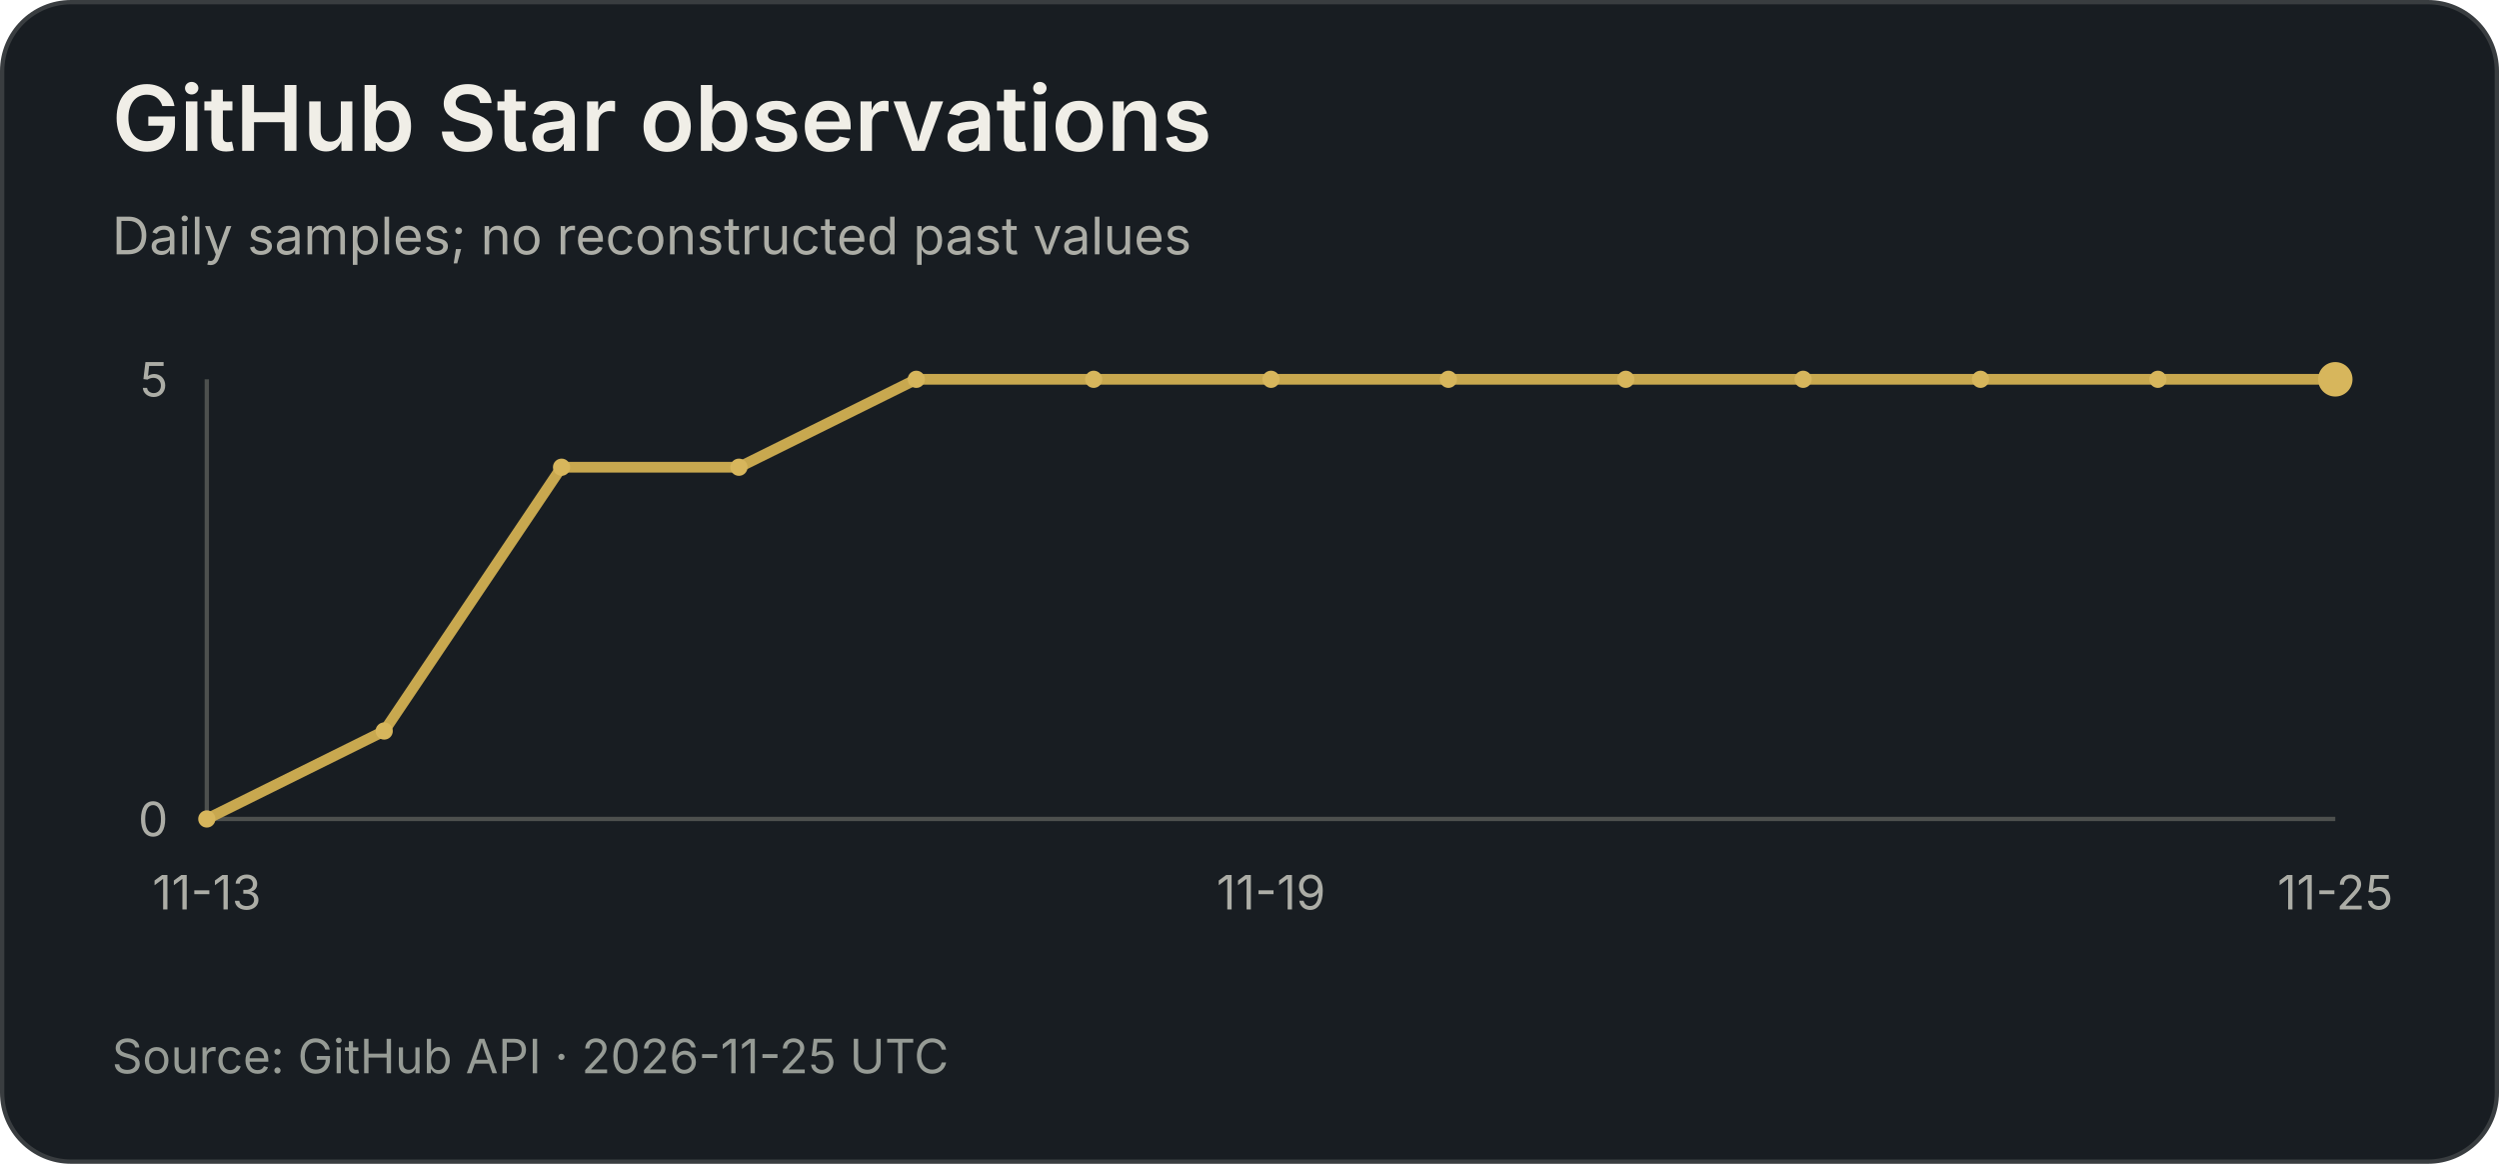
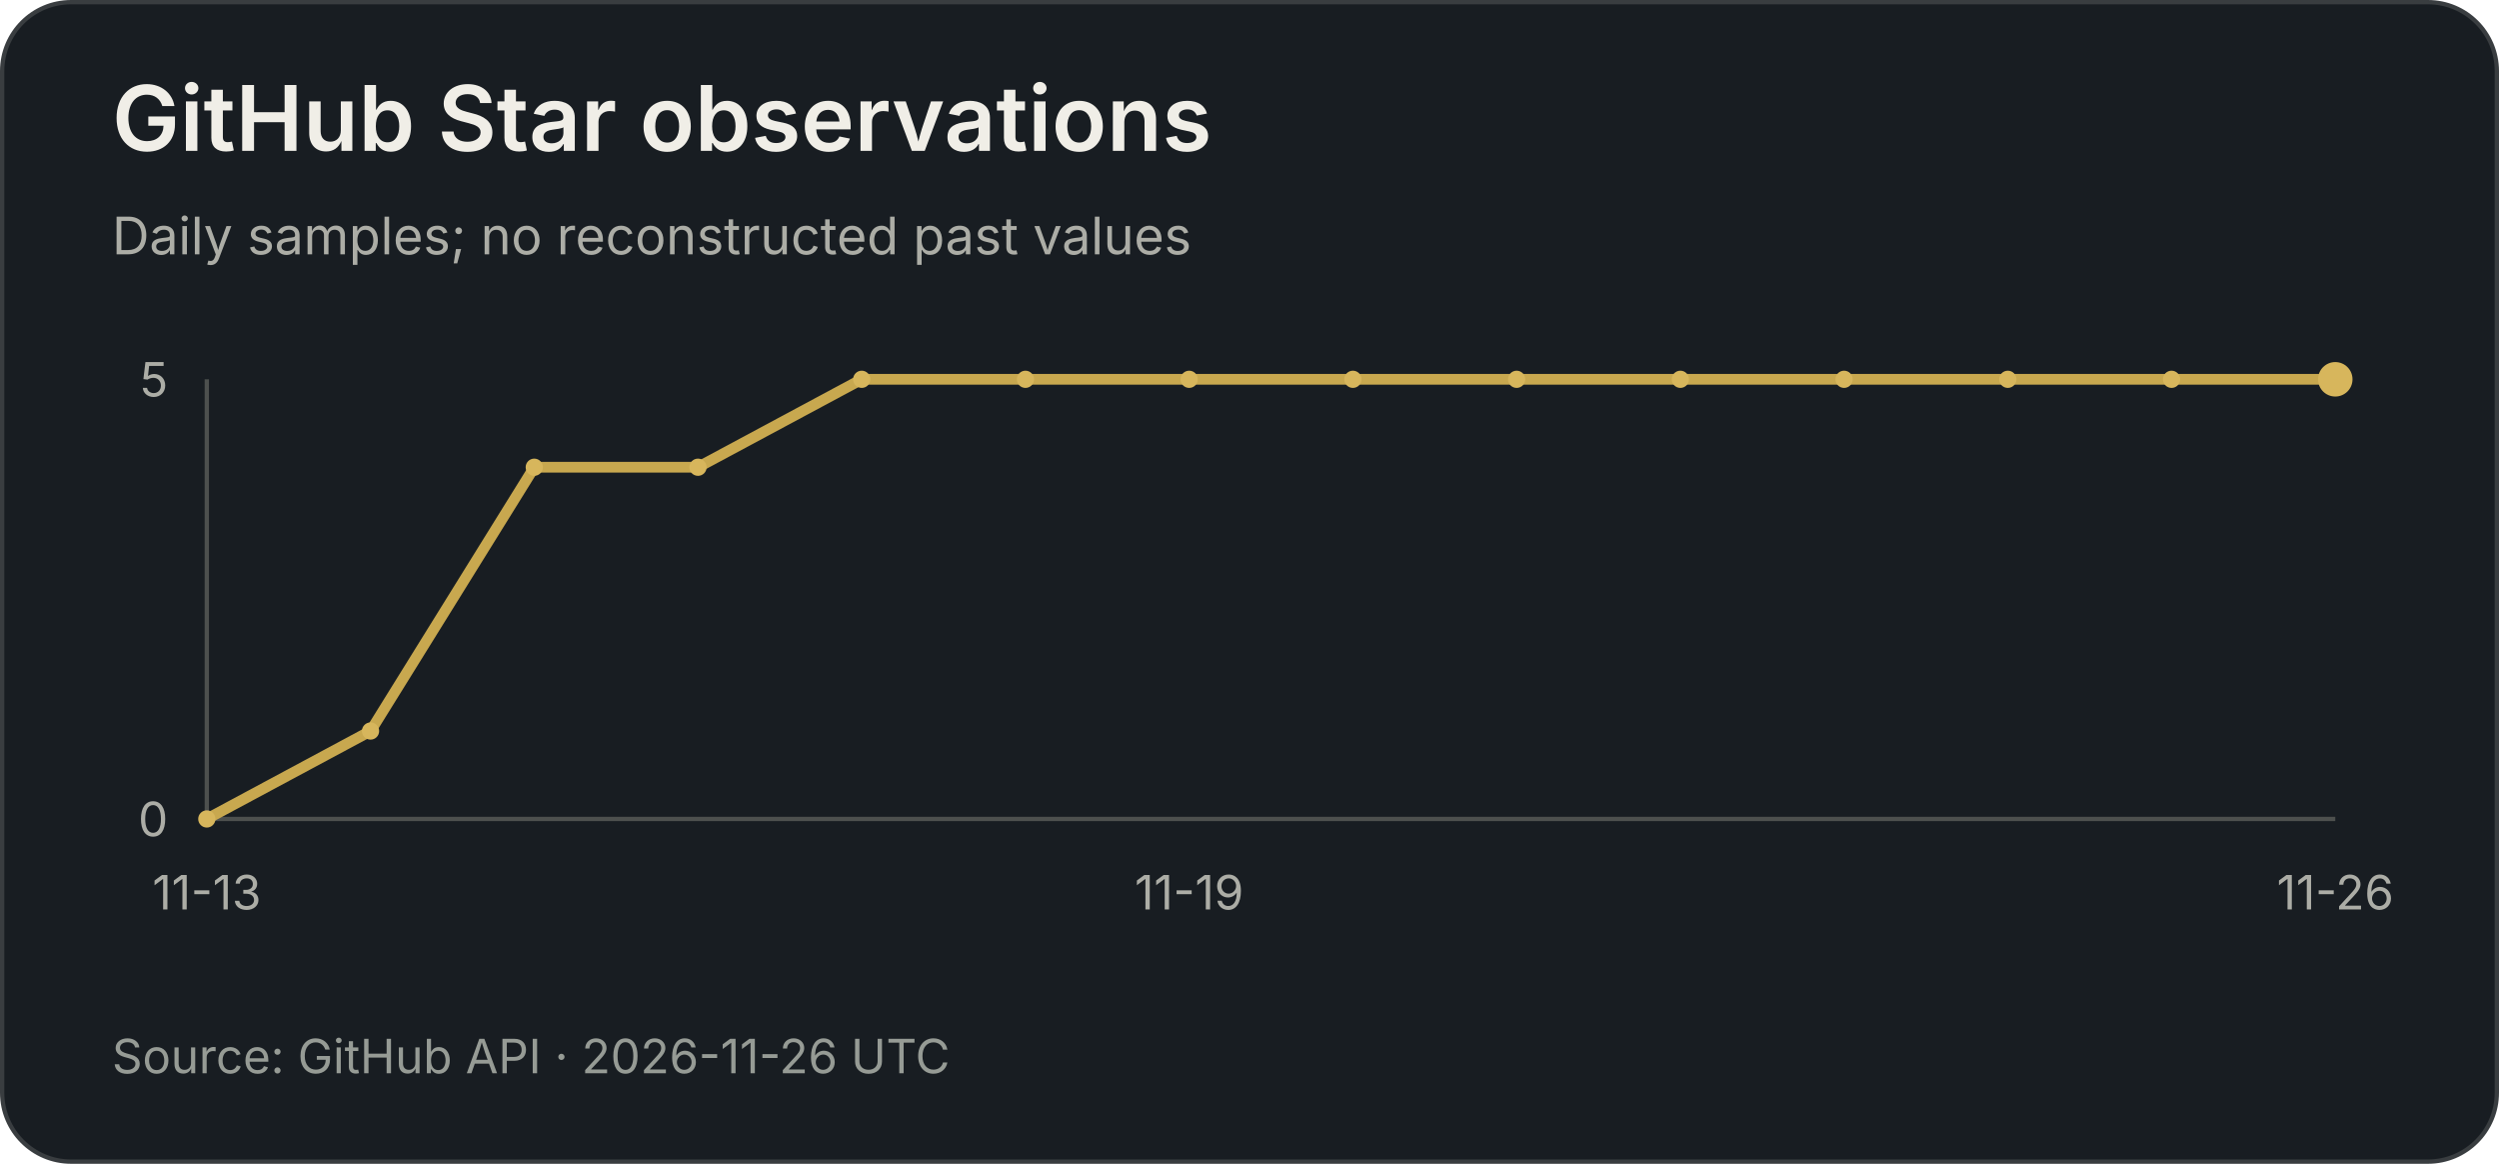
<svg xmlns="http://www.w3.org/2000/svg" width="580" height="270" viewBox="0 0 580 270" role="img" aria-label="GitHub Star observations">
  <rect x=".5" y=".5" width="579" height="269" rx="16" fill="#181d22" stroke="#393d40" />
  <g font-family="-apple-system,BlinkMacSystemFont,Segoe UI,sans-serif">
    <text x="26" y="35" fill="#f0eee7" font-size="21" font-weight="600">GitHub Star observations</text>
    <text x="26" y="59" fill="#acada6" font-size="12">Daily samples; no reconstructed past values</text>
    <path d="M48 88V190H542" fill="none" stroke="#4d504e" />
    <text x="39" y="92" text-anchor="end" fill="#acada6" font-size="11">5</text>
    <text x="39" y="194" text-anchor="end" fill="#acada6" font-size="11">0</text>
-     <polyline points="48,190 89.167,169.6 130.333,108.4 171.5,108.4 212.667,88 253.833,88 295,88 336.167,88 377.333,88 418.5,88 459.667,88 500.833,88 542,88" fill="none" stroke="#c8a84f" stroke-width="2.5" />
+     <polyline points="48,190 86,169.6 124,108.4 162,108.4 200,88 238,88 276,88 314,88 352,88 390,88 428,88 466,88 504,88 542,88" fill="none" stroke="#c8a84f" stroke-width="2.5" />
    <circle cx="48" cy="190" r="2" fill="#d7b65c" />
-     <circle cx="89.167" cy="169.6" r="2" fill="#d7b65c" />
-     <circle cx="130.333" cy="108.4" r="2" fill="#d7b65c" />
-     <circle cx="171.5" cy="108.4" r="2" fill="#d7b65c" />
-     <circle cx="212.667" cy="88" r="2" fill="#d7b65c" />
-     <circle cx="253.833" cy="88" r="2" fill="#d7b65c" />
-     <circle cx="295" cy="88" r="2" fill="#d7b65c" />
-     <circle cx="336.167" cy="88" r="2" fill="#d7b65c" />
-     <circle cx="377.333" cy="88" r="2" fill="#d7b65c" />
-     <circle cx="418.5" cy="88" r="2" fill="#d7b65c" />
-     <circle cx="459.667" cy="88" r="2" fill="#d7b65c" />
-     <circle cx="500.833" cy="88" r="2" fill="#d7b65c" />
+     <circle cx="86" cy="169.6" r="2" fill="#d7b65c" />
+     <circle cx="124" cy="108.4" r="2" fill="#d7b65c" />
+     <circle cx="162" cy="108.4" r="2" fill="#d7b65c" />
+     <circle cx="200" cy="88" r="2" fill="#d7b65c" />
+     <circle cx="238" cy="88" r="2" fill="#d7b65c" />
+     <circle cx="276" cy="88" r="2" fill="#d7b65c" />
+     <circle cx="314" cy="88" r="2" fill="#d7b65c" />
+     <circle cx="352" cy="88" r="2" fill="#d7b65c" />
+     <circle cx="390" cy="88" r="2" fill="#d7b65c" />
+     <circle cx="428" cy="88" r="2" fill="#d7b65c" />
+     <circle cx="466" cy="88" r="2" fill="#d7b65c" />
+     <circle cx="504" cy="88" r="2" fill="#d7b65c" />
    <circle cx="542" cy="88" r="4" fill="#d7b65c" />
    <text x="48" y="211" text-anchor="middle" fill="#acada6" font-size="11">11-13</text>
-     <text x="295" y="211" text-anchor="middle" fill="#acada6" font-size="11">11-19</text>
-     <text x="542" y="211" text-anchor="middle" fill="#acada6" font-size="11">11-25</text>
-     <text x="26" y="249" fill="#969b95" font-size="11">Source: GitHub API · 2026-11-25 UTC</text>
+     <text x="276" y="211" text-anchor="middle" fill="#acada6" font-size="11">11-19</text>
+     <text x="542" y="211" text-anchor="middle" fill="#acada6" font-size="11">11-26</text>
+     <text x="26" y="249" fill="#969b95" font-size="11">Source: GitHub API · 2026-11-26 UTC</text>
  </g>
</svg>
